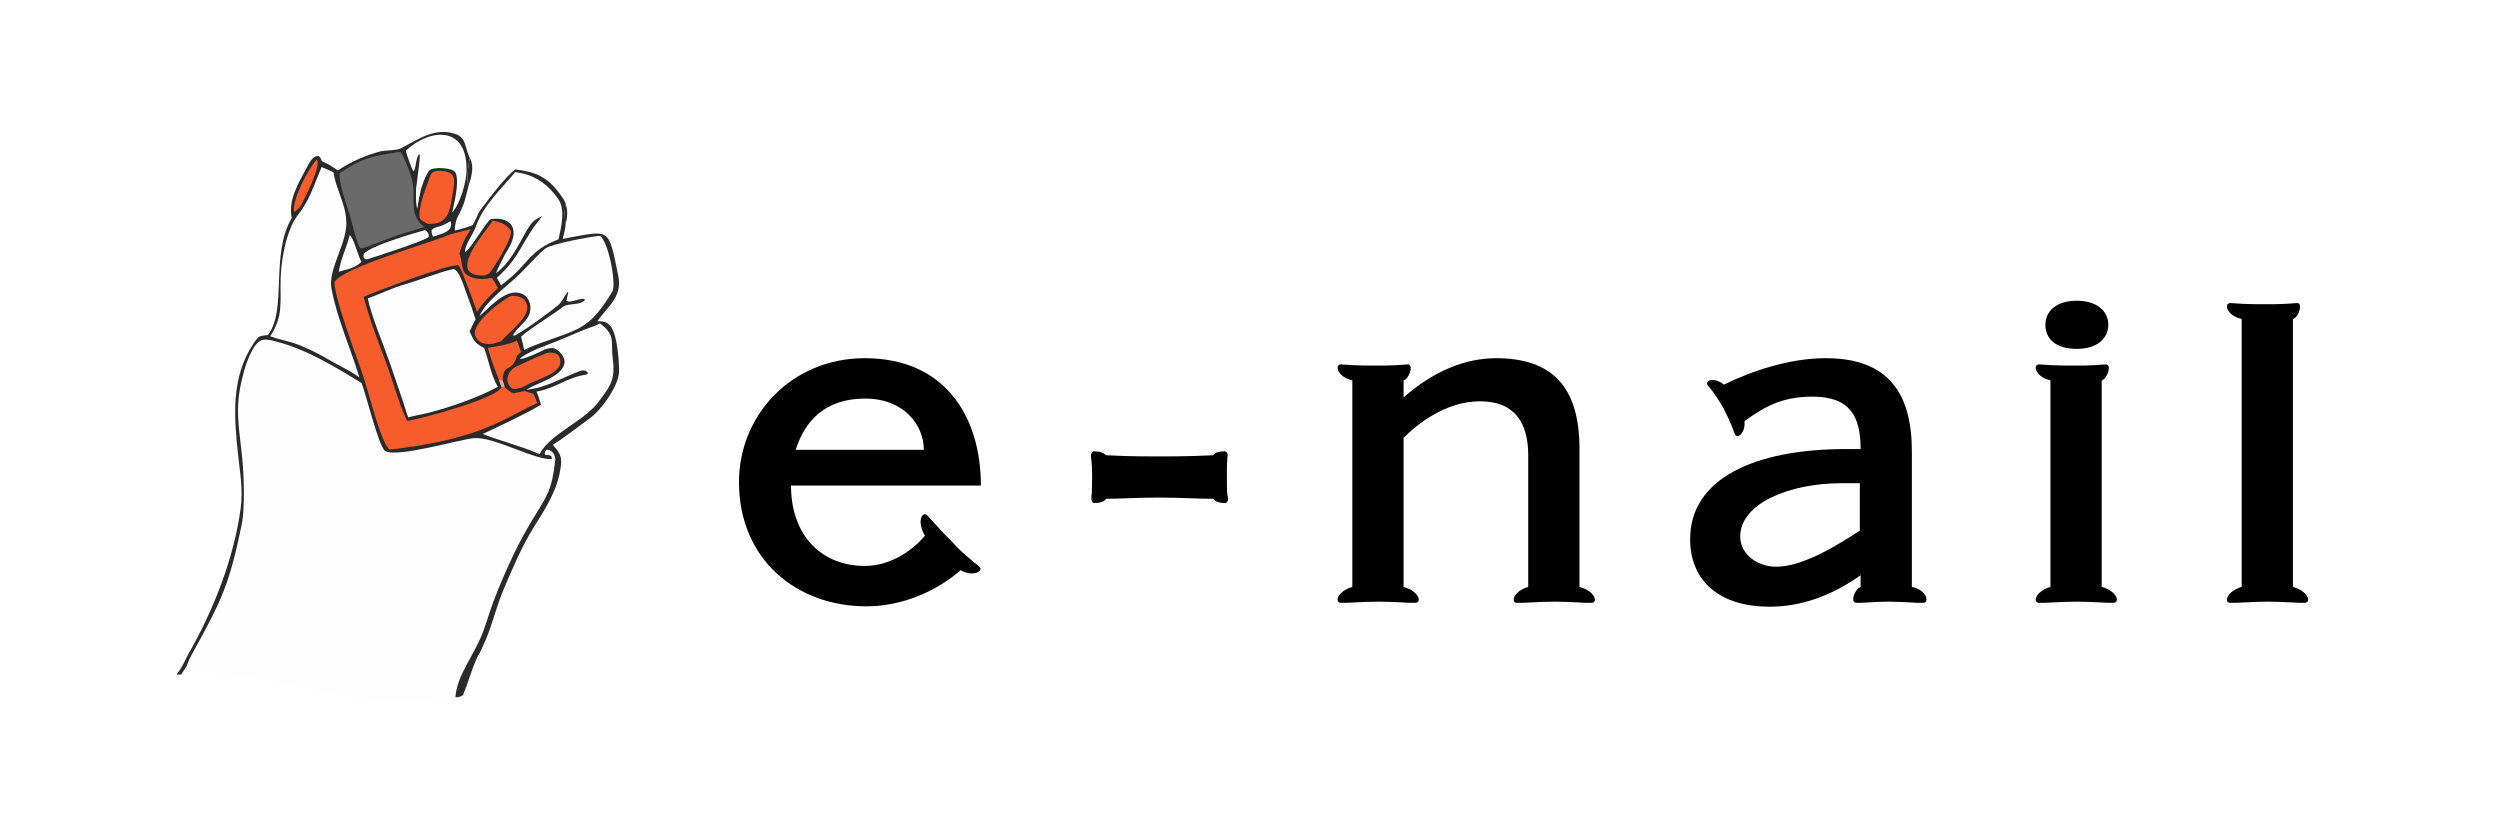
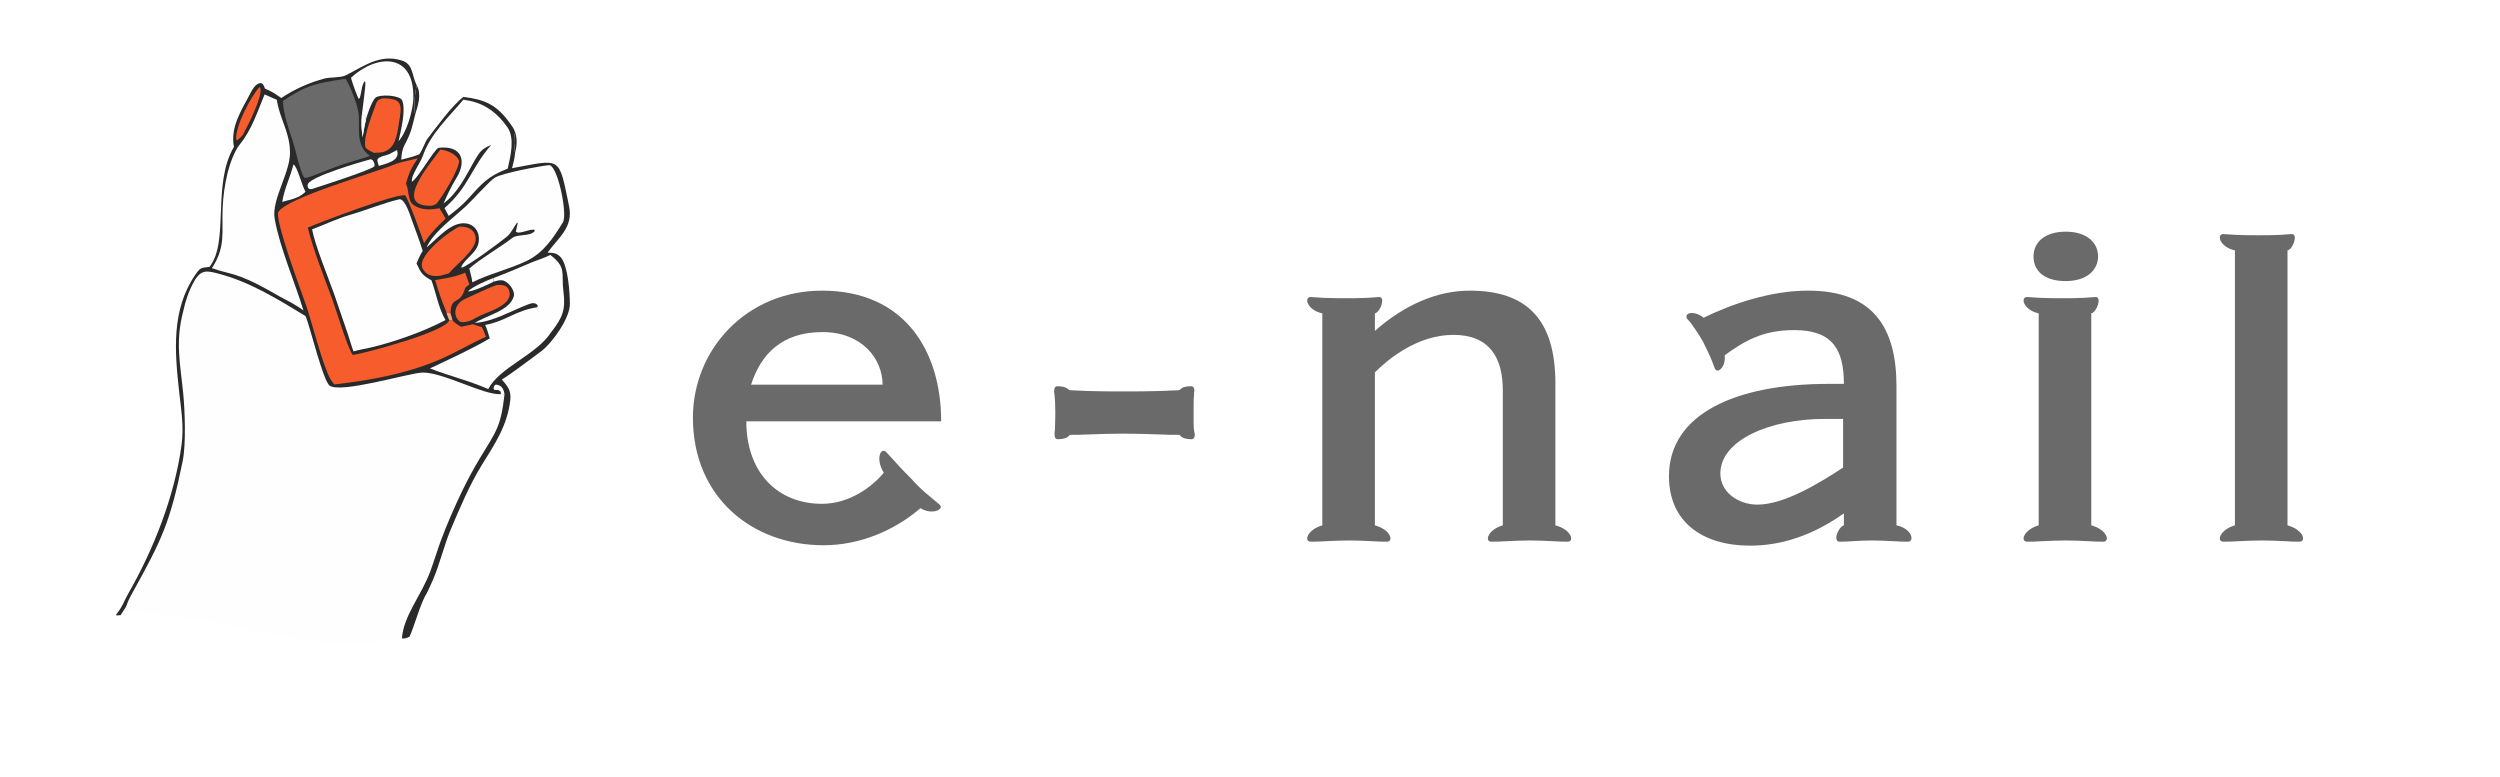
- <svg xmlns="http://www.w3.org/2000/svg" width="667" height="222" viewBox="0 0 667 222" fill="none">
-   <path d="M123 185.5C93.958 191.558 77.47 178.675 48 179.5C49.757 176.913 50.894 174.748 52.307 171.958C57.178 162.341 62.341 150.44 64.497 139.899C65.392 135.519 65.079 126.781 64.638 122.32C63.856 114.41 62.543 108.904 64.639 100.93C65.243 98.132 66.092 95.611 67.501 93.112C69.331 89.865 70.999 90.406 74.18 91.255C82.097 93.369 89.497 97.951 96.46 102.188C97.664 105.133 101.014 119.068 102.718 120.277C105.59 122.314 122.661 117.198 126.526 116.891C131.756 116.476 142.968 122.936 147.259 122.457C147.547 122.369 147.841 122.471 148.171 122.528C147.23 131 146.005 132.146 141.707 139.241C140.102 141.928 138.613 144.682 137.243 147.496C135.312 151.509 133.211 156.271 131.66 160.462C130.796 162.796 129.8 166.052 128.917 168.453C126.57 174.842 123.404 179.535 123 185.5Z" fill="#FEFEFE" />
-   <path d="M90.144 45.485C93.507 43.188 97.513 41.433 101.506 40.383C102.821 40.066 105.663 40.201 106.826 39.621C111.593 37.244 115.775 33.926 121.47 35.73C124.474 36.681 124.03 39.529 125.3 42.072L125.376 42.221C124.913 43.311 124.473 48.702 124.967 49.721C124.642 51.043 124.141 53.157 123.706 54.383C122.56 57.617 121.455 57.918 121.328 61.523C122.936 61.105 124.494 60.739 126.034 60.107C126.886 58.873 127.634 56.755 127.979 56.3C130.188 53.388 134.704 47.216 137.5 45.195C143.124 45.895 146.086 47.223 149.524 51.95C150.182 52.855 150.513 53.245 150.922 54.347C150.52 56.437 150.634 57.797 150.91 59.903C150.82 61.157 150.433 62.503 150.129 63.733C163.063 61.361 162.219 60.415 164.953 73.563C166.122 79.182 162.181 81.72 159.371 85.683C160.907 85.758 161.761 85.716 162.891 86.998C164.762 89.497 165.139 96.11 165.172 99.006C165.215 102.75 160.467 109.326 157.599 111.412C154.853 113.409 150.399 116.881 147.482 118.681C148.927 120.338 149.96 121.54 149.682 123.979C148.927 130.618 145.699 135.379 142.303 140.848C139.152 145.921 136.445 152.299 134.13 157.822C132.429 161.883 131.368 166.565 129.618 170.647C127.13 176.336 128.131 173.5 126.985 176.136C125.626 179.26 124.745 182.65 123.5 185.5C123.053 185.798 122.153 186.116 121.5 186C121.904 180.035 126.57 174.842 128.917 168.453C129.8 166.052 130.796 162.796 131.66 160.462C133.211 156.271 135.312 151.509 137.243 147.496C138.613 144.682 140.102 141.928 141.707 139.241C146.005 132.146 147.23 131 148.171 122.528C147.841 122.471 147.547 122.369 147.259 122.457C142.968 122.936 131.756 116.476 126.526 116.891C122.661 117.198 105.59 122.314 102.718 120.277C101.014 119.068 97.663 105.133 96.46 102.188C89.497 97.951 82.097 93.369 74.18 91.255C70.999 90.406 69.331 89.865 67.501 93.112C66.092 95.611 65.243 98.132 64.639 100.93C62.543 108.904 63.855 114.41 64.638 122.32C65.079 126.781 65.392 135.519 64.497 139.899C61.245 155.796 59.163 160.176 51.456 174.094C49.102 178.344 50.968 176.093 48.354 179.942C47.811 179.955 46.907 180.166 47.242 179.74C49 177.5 49.252 176.247 50.255 174.5C56.954 162.835 62.444 148.897 64.212 135.596C64.84 130.843 64.108 126.639 63.581 121.863C62.427 111.41 61.497 100.625 67.766 91.456C69.18 89.387 69.344 89.688 71.48 89.383C76.684 82.719 72.061 67.954 77.825 58.189C76.853 53.285 79.616 48.884 81.834 44.748C82.498 43.508 83.306 41.658 84.882 41.589C85.588 41.961 85.488 42.153 85.918 43.041L86.071 43.108C87.989 43.968 88.333 44.258 90.144 45.485ZM90.382 72.495C91.074 72.303 91.942 72.037 92.629 71.898C94.32 71.355 95.063 71.102 96.433 69.876C95.327 67.842 94.371 63.389 93.293 62.745C92.437 66.241 90.969 68.85 90.382 72.495ZM112.094 51.43C111.98 50.382 112.062 50.12 111.111 49.664C110.899 51.997 110.946 53.345 111.289 55.658C111.462 54.67 111.826 52.277 112.094 51.43ZM133.827 103.229L134.595 103.174L134.133 101.536L133.098 101.237C133.329 101.92 133.538 102.567 133.827 103.229Z" fill="#2A2A2A" />
-   <path d="M147.259 122.457L147.126 121.752C146.433 121.29 146.491 121.432 145.546 121.365L145.32 121.102C145.489 120.191 145.309 120.457 145.912 119.986C147.438 120.125 147.987 121.155 148.171 122.528C147.841 122.471 147.547 122.369 147.259 122.457Z" fill="#FEFEFE" />
-   <path d="M103.908 119.952C103.55 119.531 103.228 119.081 102.946 118.607C100.946 115.239 98.035 103.511 96.568 99.331C95.173 95.356 88.627 77.792 89.317 75.143C91.936 71.2 114.649 64.891 120.004 62.584C120.79 62.245 124.411 61.476 125.616 61.151C124.04 63.506 123.296 64.986 122.553 67.687C123.494 69.804 122.875 72.216 124.646 73.387C126.617 74.69 129.009 74.577 131.239 74.142C131.874 75.087 132.31 75.867 132.856 76.854C130.799 78.774 128.757 80.814 127.266 83.21C126.567 81.232 123.282 71.999 122.361 70.797C120.314 70.151 100.036 77.836 97.016 79.193C98.592 85.393 101.23 91.92 103.452 97.968C104.389 100.518 107.345 110.454 108.712 112.296C111.997 111.832 133.04 106.216 133.826 103.229L134.595 103.174C135.125 103.978 136.073 104.449 136.908 104.959L139.972 104.306C140.682 104.588 141.54 104.82 142.282 105.041C142.782 106.009 142.978 106.528 143.337 107.562C139.38 109.326 135.265 111.821 130.897 113.658C122.345 117.254 113.077 118.915 103.908 119.952Z" fill="#F75D2C" />
-   <path d="M120.872 71.8C122.419 71.728 123.762 76.385 124.269 77.738C125.188 80.191 126.119 82.742 126.9 85.238C126.275 86.136 125.747 87.457 125.292 88.48C126.491 91.042 126.742 91.511 129.182 92.89C130.423 96.291 131.03 100.196 132.83 103.206C127.15 106.289 117.421 109.693 111.019 110.85C110.444 110.95 109.504 111.217 108.908 111.366C108.453 110.217 107.92 108.284 107.503 107.043L103.883 96.474C102.355 92.123 98.921 83.87 98.141 79.618C101.14 78.516 104.936 76.732 107.875 75.897C111.985 74.728 116.868 72.722 120.872 71.8Z" fill="#FEFEFE" />
-   <path d="M85.801 44.551C86.873 45.008 87.938 45.479 88.996 45.965C89.471 50.06 92.196 54.288 92.358 58.759C92.987 64.261 87.479 71.675 88.415 76.9C89.778 84.515 93.677 93.366 95.892 100.721C94.219 99.424 91.782 98.18 89.881 97.188C85.447 94.661 81.082 92.078 76.078 90.895C74.729 90.576 73.403 90.167 72.09 89.724C75.706 84.166 74.659 80.594 74.879 74.254C75.002 71.081 75.445 67.929 76.2 64.844C76.744 62.692 77.917 59.33 79.314 57.596C82.558 53.566 83.822 49.265 85.801 44.551Z" fill="#FEFEFE" />
-   <path d="M159.572 62.963C161.886 62.224 164.634 75.703 163.369 77.781C160.836 81.903 158.348 85.699 153.924 87.842C149.601 89.936 143.728 91.362 139.8 93.401C139.721 92.408 139.274 90.829 139.021 89.816C142.016 87.172 146.969 84.355 150.273 81.819C151.554 80.837 154.924 81.526 156.036 80.056L155.949 79.746C154.554 79.453 151.969 81.078 151.124 80.209L151.616 77.992L151.458 77.873C150.519 79.074 149.933 80.6 148.8 81.516C147.147 82.921 138.832 89.05 137.094 89.594L136.91 89.429C137.867 87.16 141.248 85.661 141.486 82.701C141.774 80.38 140.394 78.274 137.959 78.062C134.174 77.733 130.734 82.024 127.91 84.339C128.373 83.328 128.969 82.382 129.682 81.527C131.947 78.757 135.466 76.073 138.154 73.594C139.893 71.992 144.142 67.173 145.629 66.215C147.505 65.005 157.281 63.188 159.572 62.963Z" fill="#FEFEFE" />
-   <path d="M145.326 92.279C148.574 91.061 151.754 89.718 154.94 88.348C156.352 87.741 158.817 86.965 160.072 86.281C164.428 89.588 162.873 91.072 163.479 95.663C164.124 100.551 163.259 102.593 160.272 106.406C156.468 112.299 146.91 115.457 143.935 121.16C138.786 118.893 133.781 117.758 128.788 115.784C133.371 113.616 140.027 110.567 144.331 107.98C144.025 106.979 143.594 105.382 143.14 104.494C148.899 103.361 150.797 100.807 156.645 99.893L156.845 99.541C156.4 98.6 155.364 98.747 154.484 99.078C150.007 100.76 145.319 103.631 140.462 103.961C143.685 101.909 149.359 100.858 150.559 97.139C151.057 95.594 149.141 93.126 147.634 92.894C146.888 92.774 146.114 93.017 145.368 93.212L145.326 92.279Z" fill="#FEFEFE" />
-   <path d="M105.917 40.623C106.081 40.577 106.855 40.508 106.932 40.617C108.123 42.509 109.886 47.062 110.19 49.29C110.711 53.101 109.223 57.736 113.176 60.549C110.875 61.368 108.419 61.952 106.148 62.74C103.538 63.645 100.747 64.767 98.155 65.764C97.468 66.012 96.856 66.305 96.135 66.234C95.508 65.555 94.353 61.464 94.123 60.368C93.225 56.102 90.567 50.495 90.589 46.22C96.721 42.175 98.623 41.771 105.917 40.623Z" fill="#6B6A6B" />
-   <path d="M137.477 45.912C138.046 45.998 138.613 46.101 139.176 46.218C143.346 47.104 146.509 49.589 148.931 53.086C150.917 55.953 149.737 60.579 149.005 63.842C143.65 65.931 142.317 67.722 138.463 71.947C137.151 73.386 135.227 74.947 133.66 76.125L132.57 74.118C139.038 68.383 139.167 64.173 144.7 57.671C142.183 58.757 141.799 59.421 140.419 61.682C138.05 65.844 136.143 70.019 132.325 72.902C132.953 71.41 134.301 68.478 135.584 66.43C138.452 61.854 137.133 57.757 131.071 58.423C130.021 58.538 125.484 66.786 123.956 67.305L123.994 66.642L123.963 67.293L124.103 67.234C123.779 65.715 126.338 62.303 126.931 60.55C128.86 54.841 133.685 50.441 137.477 45.912Z" fill="#FEFEFE" />
-   <path d="M108.257 40.204C114.8 34.141 124.719 33.467 124.469 45.506C124.404 48.658 122.787 54.337 120.629 56.705C121.196 54.056 122.601 48.676 121.572 46.118C121.01 44.72 115.562 44.406 114.539 45.485C113.655 46.418 112.294 50.111 112.093 51.43C111.979 50.382 112.062 50.12 111.11 49.664C111.291 47.89 112.058 42.717 112.001 41.352L111.803 41.148C110.998 42.082 111.039 44.036 110.515 45.519L110.087 45.55L110.709 44.97L110.099 45.575L110.14 45.648L110.464 45.593L110.321 45.739C109.94 45.372 108.418 41.031 108.257 40.204Z" fill="#FEFEFE" />
-   <path d="M136.439 78.918C138.609 78.876 140.448 79.583 140.679 81.907C140.974 84.876 135.478 88.849 133.705 91.075C132.985 91.298 132.162 91.506 131.428 91.709C129.537 91.891 127.822 91.732 126.857 89.764C125.26 86.512 134.019 79.96 136.439 78.918Z" fill="#F75D2C" />
-   <path d="M131.479 58.9C133.192 59.039 135.765 60.064 136.354 61.841C136.366 63.999 132.132 71.018 130.557 72.891C130.346 73.142 129.589 73.39 129.248 73.494C118.802 73.844 129.068 62.41 131.479 58.9Z" fill="#F75D2C" />
-   <path d="M116.446 45.566C122.023 45.513 121.446 47.539 120.689 52.215C120.187 55.316 119.782 58.803 116.338 59.605C115.684 59.687 114.877 59.71 114.207 59.746C113.647 59.461 112.056 58.729 111.962 58.109C111.517 55.169 113.817 49.688 114.833 46.819C115.153 45.915 115.857 45.766 116.446 45.566Z" fill="#F75D2C" />
-   <path d="M146.054 94.12C147.356 94.011 148.846 94.022 149.344 95.47C150.682 99.36 143.819 101.006 141.337 102.311C140.509 102.745 139.91 103.14 139.099 103.442C138.209 103.659 137.4 103.957 136.563 103.625C134.401 101.788 135.451 98.867 137.77 97.794C140.518 96.524 143.231 95.209 146.054 94.12Z" fill="#F75D2C" />
-   <path d="M130.127 92.816C132.741 92.357 135.564 92.019 137.937 90.869C138.311 91.89 138.677 92.915 139.033 93.943C137.869 94.918 138.125 94.387 137.66 95.713C136.411 99.27 134.19 96.959 134.133 101.536L133.098 101.237C131.838 98.226 131.083 95.988 130.127 92.816Z" fill="#F75D2C" />
-   <path d="M113.405 61.398L113.885 61.639C114.246 62.253 114.43 62.464 114.384 63.193C113.664 64.159 100.136 68.501 98.03 69.158C97.792 69.195 97.611 69.16 97.369 69.14L97.038 68.702C96.995 68.335 96.906 68.109 97.091 67.775C98.188 65.79 110.825 62.06 113.405 61.398Z" fill="#FEFEFE" />
-   <path d="M84.46 42.632L84.685 42.843C85.373 45.028 81.384 52.765 80.178 55.018C79.986 55.377 78.982 56.229 78.618 56.524L78.39 56.201C78.259 52.674 82.117 45.255 84.46 42.632Z" fill="#F75D2C" />
-   <path d="M120.133 59.027L120.28 59.167C120.996 61.885 117.537 62.454 115.499 63.15C115.371 62.766 115.033 61.889 115.129 61.543C115.378 60.651 117.444 60.442 118.15 60.103C118.839 59.771 119.486 59.4 120.133 59.027Z" fill="#FEFEFE" />
-   <path d="M145.368 93.212C144.392 93.785 139.595 95.987 138.694 95.745C139.64 94.622 143.875 92.769 145.326 92.279L145.368 93.212Z" fill="#FEFEFE" />
-   <path d="M111.289 55.658C110.946 53.345 110.899 51.997 111.11 49.664C112.062 50.12 111.98 50.382 112.093 51.43C111.826 52.277 111.462 54.67 111.289 55.658Z" fill="#FEFEFE" fill-opacity="0.812" />
-   <path d="M133.098 101.237L134.133 101.536L134.595 103.174L133.826 103.229C133.538 102.567 133.329 101.92 133.098 101.237Z" fill="#F3834B" fill-opacity="0.706" />
-   <path d="M125.376 42.221C126.644 44.624 125.709 47.268 124.967 49.721C124.473 48.702 124.913 43.312 125.376 42.221Z" fill="#2A2A2A" />
-   <path d="M150.922 54.347C151.566 56.279 151.36 57.941 150.91 59.903C150.634 57.797 150.52 56.437 150.922 54.347Z" fill="#2A2A2A" />
-   <path d="M611.753 85.102C613.204 84.791 614.55 80.854 612.893 80.854L609.888 81.061C608.127 81.165 606.055 81.165 604.398 81.165C602.429 81.165 600.254 81.165 598.285 81.061L595.074 80.854C593.209 80.854 594.141 84.273 598.078 85.102V156.586C594.141 157.725 593.209 160.833 595.074 160.833C596.213 160.833 597.353 160.833 598.596 160.73C600.564 160.626 603.154 160.523 605.123 160.523C607.091 160.523 609.474 160.626 611.442 160.73C612.582 160.833 613.722 160.833 614.861 160.833C616.726 160.833 615.897 157.725 611.753 156.586V85.102Z" fill="black" />
-   <path d="M560.734 101.471C562.185 101.16 563.532 97.223 561.874 97.223L558.87 97.43C557.108 97.534 555.036 97.534 553.379 97.534C551.41 97.534 549.235 97.534 547.266 97.43L544.055 97.223C542.19 97.223 543.122 100.642 547.059 101.471V156.586C543.122 157.725 542.19 160.833 544.055 160.833C545.194 160.833 546.334 160.833 547.577 160.73C549.546 160.626 552.136 160.523 554.104 160.523C556.072 160.523 558.455 160.626 560.424 160.73C561.563 160.833 562.703 160.833 563.842 160.833C565.707 160.833 564.878 157.725 560.734 156.586V101.471ZM554.104 80.233C548.613 80.233 545.712 83.03 545.712 86.656C545.712 90.282 548.302 93.079 554.104 93.079C559.491 93.079 562.496 90.282 562.496 86.656C562.496 83.03 559.491 80.233 554.104 80.233Z" fill="black" />
-   <path d="M465.433 112.349C470.509 108.723 475.171 105.822 483.563 105.822C493.612 105.822 496.409 111.105 496.409 119.808H492.472C468.126 119.808 450.929 127.681 450.929 143.843C450.929 155.446 459.32 161.869 472.063 161.869C480.04 161.869 488.225 159.279 496.409 153.478V156.586C494.855 157.104 493.508 160.833 495.27 160.833C496.305 160.833 497.342 160.833 498.274 160.73C499.932 160.626 502.004 160.523 503.765 160.523C505.526 160.523 507.805 160.626 509.773 160.73C510.913 160.833 511.949 160.833 513.089 160.833C514.85 160.833 514.125 157.415 510.084 156.586V120.429C510.084 104.993 503.868 95.565 487.085 95.565C477.45 95.565 467.298 98.984 459.942 102.61C457.456 100.642 454.865 101.263 455.591 102.817C456.109 103.335 456.523 103.853 457.041 104.579C457.87 105.718 458.906 107.272 459.838 108.93C460.667 110.587 461.496 112.349 462.014 113.592L462.843 115.767C463.464 117.321 465.744 115.56 465.433 112.349ZM496.202 128.925V141.564C489.882 145.708 480.869 151.199 473.928 151.199C468.955 151.199 464.293 147.987 464.293 143.118C464.293 134.312 477.45 128.925 491.229 128.925H496.202Z" fill="black" />
-   <path d="M421.405 119.704C421.405 102.817 413.739 95.565 399.131 95.565C390.843 95.565 382.348 99.088 374.475 106.029V101.471C375.925 101.16 377.272 97.223 375.614 97.223L372.61 97.43C370.849 97.534 368.777 97.534 367.119 97.534C365.151 97.534 362.975 97.534 361.007 97.43L357.795 97.223C355.93 97.223 356.863 100.642 360.799 101.471V156.586C356.863 157.725 355.93 160.833 357.795 160.833C358.935 160.833 360.074 160.833 361.317 160.73C363.286 160.626 365.876 160.523 367.844 160.523C369.813 160.523 372.195 160.626 374.164 160.73C375.303 160.833 376.443 160.833 377.583 160.833C379.447 160.833 378.619 157.725 374.475 156.586V116.803C377.79 113.488 385.456 107.065 394.884 107.065C404.415 107.065 407.73 113.177 407.73 121.465V156.586C403.793 157.725 402.965 160.833 404.726 160.833C405.865 160.833 407.109 160.833 408.352 160.73C410.424 160.626 412.807 160.523 414.775 160.523C416.743 160.523 419.126 160.626 421.095 160.73C422.234 160.833 423.477 160.833 424.617 160.833C426.378 160.833 425.653 157.725 421.405 156.586V119.704Z" fill="black" />
-   <path d="M294.39 120.939C293.872 120.628 293.147 120.421 291.904 120.421C291.386 120.421 291.075 120.835 291.075 121.56C291.075 121.871 291.075 122.182 291.179 122.7C291.282 123.529 291.386 125.083 291.386 127.258C291.386 129.434 291.282 130.884 291.282 131.713C291.179 132.231 291.179 132.645 291.179 132.956C291.179 133.785 291.489 134.199 292.007 134.199C293.147 134.199 293.976 133.992 294.494 133.681C294.805 133.474 295.012 133.267 295.115 133.06C296.669 133.06 298.327 133.06 299.985 132.956C302.782 132.853 306.201 132.749 308.998 132.749C311.899 132.749 315.525 132.853 318.529 132.956C320.29 133.06 321.948 133.06 323.709 133.06C323.813 133.267 324.02 133.474 324.331 133.681C324.849 133.992 325.677 134.199 326.817 134.199C327.335 134.199 327.646 133.785 327.646 132.956L327.439 131.817C327.335 130.988 327.335 129.537 327.335 127.362C327.335 125.186 327.335 123.736 327.439 122.803C327.439 122.285 327.439 121.871 327.542 121.56C327.542 120.835 327.231 120.421 326.713 120.421C325.47 120.421 324.641 120.628 324.227 120.939L323.605 121.457L318.425 121.664C315.525 121.767 311.795 121.767 308.998 121.767C306.201 121.767 302.782 121.767 299.985 121.664L295.115 121.457L294.39 120.939Z" fill="black" />
-   <path d="M246.783 142.911C243.883 146.433 237.977 150.991 230.725 150.991C219.122 150.991 211.041 142.807 211.041 129.546H261.702C261.702 111.313 252.274 95.565 230.725 95.565C211.145 95.565 197.159 110.795 197.159 128.614C197.159 149.23 212.492 161.766 231.14 161.766C240.671 161.766 249.684 157.829 256.315 152.131C259.63 154.099 262.634 152.235 261.287 151.199L258.697 149.023C257.143 147.78 255.382 146.122 254.035 144.568C252.792 143.325 251.135 141.667 249.788 140.113L247.405 137.523C246.058 136.177 244.504 139.181 246.783 142.911ZM230.829 106.34C241.189 106.34 246.473 113.385 246.473 120.015H212.285C214.771 112.245 220.158 106.34 230.829 106.34Z" fill="black" />
+ <svg xmlns="http://www.w3.org/2000/svg" width="650" height="202" viewBox="0 0 650 202" fill="none">
+   <path d="M106 165.5C76.958 171.558 60.47 158.675 31 159.5C32.757 156.913 33.894 154.748 35.307 151.958C40.178 142.341 45.341 130.44 47.497 119.899C48.392 115.519 48.079 106.781 47.638 102.32C46.856 94.41 45.543 88.904 47.639 80.93C48.243 78.132 49.092 75.611 50.501 73.112C52.331 69.865 53.999 70.406 57.18 71.255C65.097 73.369 72.497 77.951 79.46 82.188C80.664 85.133 84.014 99.068 85.718 100.277C88.59 102.314 105.661 97.198 109.526 96.891C114.756 96.477 125.968 102.936 130.259 102.457C130.547 102.369 130.841 102.471 131.171 102.528C130.23 111 129.005 112.146 124.707 119.241C123.102 121.928 121.613 124.682 120.243 127.496C118.312 131.509 116.211 136.271 114.66 140.462C113.796 142.796 112.8 146.052 111.917 148.453C109.57 154.842 106.404 159.535 106 165.5Z" fill="#FEFEFE" />
+   <path d="M73.144 25.485C76.507 23.188 80.513 21.433 84.506 20.383C85.821 20.066 88.663 20.201 89.826 19.621C94.593 17.244 98.775 13.927 104.47 15.73C107.474 16.681 107.03 19.529 108.3 22.072L108.376 22.221C107.913 23.311 107.473 28.702 107.967 29.721C107.642 31.043 107.141 33.157 106.706 34.383C105.56 37.617 104.455 37.918 104.328 41.523C105.936 41.105 107.494 40.739 109.034 40.107C109.886 38.873 110.634 36.755 110.979 36.3C113.188 33.388 117.704 27.216 120.5 25.195C126.124 25.895 129.086 27.223 132.524 31.95C133.182 32.855 133.513 33.245 133.922 34.347C133.52 36.437 133.634 37.797 133.91 39.903C133.82 41.157 133.433 42.503 133.129 43.733C146.063 41.361 145.219 40.415 147.953 53.563C149.122 59.182 145.181 61.72 142.371 65.683C143.907 65.758 144.761 65.716 145.891 66.998C147.762 69.497 148.139 76.11 148.172 79.006C148.215 82.75 143.467 89.326 140.599 91.412C137.853 93.409 133.399 96.881 130.482 98.681C131.927 100.338 132.96 101.54 132.682 103.979C131.927 110.618 128.699 115.379 125.303 120.848C122.152 125.921 119.445 132.299 117.13 137.822C115.429 141.883 114.368 146.565 112.618 150.647C110.13 156.336 111.131 153.5 109.985 156.136C108.626 159.26 107.745 162.65 106.5 165.5C106.053 165.798 105.153 166.116 104.5 166C104.904 160.035 109.57 154.842 111.917 148.453C112.8 146.052 113.796 142.796 114.66 140.462C116.211 136.271 118.312 131.509 120.243 127.496C121.613 124.682 123.102 121.928 124.707 119.241C129.005 112.146 130.23 111 131.171 102.528C130.841 102.471 130.547 102.369 130.259 102.457C125.968 102.936 114.756 96.477 109.526 96.891C105.661 97.198 88.59 102.314 85.718 100.277C84.014 99.068 80.663 85.133 79.46 82.188C72.497 77.951 65.097 73.369 57.18 71.255C53.999 70.406 52.331 69.865 50.501 73.112C49.092 75.611 48.243 78.132 47.639 80.93C45.543 88.904 46.855 94.41 47.638 102.32C48.079 106.781 48.392 115.519 47.497 119.899C44.245 135.796 42.163 140.176 34.456 154.094C32.102 158.344 33.968 156.093 31.354 159.942C30.811 159.955 29.907 160.166 30.242 159.74C32 157.5 32.252 156.247 33.255 154.5C39.954 142.835 45.444 128.897 47.212 115.596C47.84 110.843 47.108 106.639 46.581 101.863C45.427 91.41 44.497 80.625 50.766 71.456C52.18 69.387 52.344 69.688 54.48 69.383C59.684 62.719 55.061 47.954 60.825 38.189C59.853 33.285 62.616 28.884 64.834 24.747C65.498 23.509 66.306 21.658 67.882 21.589C68.588 21.961 68.488 22.153 68.918 23.041L69.071 23.108C70.989 23.968 71.333 24.258 73.144 25.485ZM73.382 52.495C74.074 52.303 74.942 52.037 75.629 51.898C77.32 51.355 78.063 51.102 79.433 49.876C78.327 47.842 77.371 43.389 76.293 42.745C75.437 46.241 73.969 48.85 73.382 52.495ZM95.094 31.43C94.98 30.382 95.062 30.12 94.111 29.664C93.899 31.997 93.946 33.345 94.29 35.658C94.463 34.67 94.826 32.277 95.094 31.43ZM116.827 83.229L117.595 83.174L117.133 81.536L116.098 81.237C116.329 81.92 116.538 82.567 116.827 83.229Z" fill="#2A2A2A" />
+   <path d="M130.259 102.457L130.126 101.752C129.433 101.29 129.491 101.432 128.546 101.365L128.32 101.102C128.489 100.191 128.309 100.457 128.912 99.986C130.438 100.125 130.987 101.155 131.171 102.528C130.841 102.471 130.547 102.369 130.259 102.457Z" fill="#FEFEFE" />
+   <path d="M86.908 99.952C86.55 99.531 86.228 99.081 85.946 98.607C83.946 95.239 81.035 83.511 79.568 79.331C78.173 75.356 71.627 57.792 72.317 55.143C74.936 51.2 97.648 44.891 103.004 42.584C103.79 42.245 107.411 41.476 108.616 41.151C107.04 43.506 106.296 44.986 105.553 47.687C106.494 49.804 105.875 52.216 107.646 53.387C109.617 54.69 112.009 54.577 114.239 54.142C114.874 55.087 115.31 55.867 115.856 56.854C113.799 58.774 111.757 60.814 110.266 63.21C109.567 61.232 106.282 51.999 105.361 50.797C103.314 50.151 83.036 57.836 80.016 59.193C81.592 65.393 84.23 71.92 86.452 77.968C87.389 80.518 90.345 90.454 91.712 92.296C94.997 91.832 116.04 86.216 116.826 83.229L117.595 83.174C118.125 83.978 119.073 84.449 119.908 84.959L122.972 84.306C123.682 84.588 124.54 84.82 125.282 85.041C125.782 86.009 125.978 86.528 126.337 87.562C122.38 89.326 118.265 91.821 113.897 93.658C105.345 97.254 96.077 98.915 86.908 99.952Z" fill="#F75D2C" />
+   <path d="M103.872 51.8C105.419 51.728 106.762 56.385 107.269 57.738C108.188 60.191 109.119 62.742 109.9 65.238C109.275 66.136 108.747 67.457 108.292 68.48C109.491 71.042 109.742 71.511 112.182 72.89C113.423 76.291 114.03 80.196 115.83 83.206C110.15 86.289 100.421 89.693 94.019 90.85C93.444 90.95 92.504 91.217 91.908 91.365C91.453 90.217 90.92 88.284 90.503 87.043L86.883 76.474C85.355 72.123 81.921 63.87 81.141 59.618C84.14 58.516 87.936 56.732 90.875 55.897C94.985 54.728 99.868 52.722 103.872 51.8Z" fill="#FEFEFE" />
+   <path d="M68.801 24.551C69.873 25.008 70.938 25.479 71.996 25.965C72.471 30.06 75.196 34.288 75.358 38.759C75.987 44.261 70.479 51.675 71.415 56.9C72.778 64.515 76.677 73.366 78.892 80.722C77.219 79.424 74.782 78.18 72.881 77.188C68.447 74.661 64.082 72.078 59.078 70.895C57.729 70.576 56.403 70.167 55.09 69.724C58.706 64.166 57.659 60.594 57.879 54.254C58.002 51.081 58.445 47.929 59.2 44.844C59.744 42.692 60.917 39.33 62.313 37.596C65.558 33.566 66.822 29.265 68.801 24.551Z" fill="#FEFEFE" />
+   <path d="M142.572 42.963C144.886 42.224 147.634 55.703 146.369 57.782C143.836 61.903 141.348 65.699 136.924 67.842C132.601 69.936 126.728 71.362 122.8 73.401C122.721 72.408 122.274 70.829 122.021 69.816C125.016 67.172 129.969 64.355 133.273 61.819C134.554 60.837 137.924 61.526 139.036 60.056L138.949 59.746C137.554 59.453 134.969 61.078 134.124 60.209L134.616 57.992L134.458 57.873C133.519 59.074 132.933 60.6 131.8 61.516C130.147 62.921 121.832 69.05 120.094 69.594L119.91 69.429C120.867 67.16 124.248 65.661 124.486 62.701C124.774 60.38 123.394 58.274 120.959 58.062C117.174 57.733 113.734 62.024 110.91 64.339C111.373 63.328 111.969 62.382 112.682 61.527C114.947 58.757 118.466 56.073 121.154 53.594C122.893 51.992 127.142 47.173 128.629 46.215C130.505 45.005 140.281 43.188 142.572 42.963Z" fill="#FEFEFE" />
+   <path d="M128.326 72.279C131.574 71.061 134.754 69.718 137.94 68.348C139.352 67.741 141.817 66.965 143.072 66.281C147.428 69.588 145.873 71.072 146.479 75.663C147.124 80.551 146.259 82.593 143.272 86.406C139.468 92.299 129.91 95.457 126.935 101.16C121.786 98.893 116.781 97.758 111.788 95.784C116.371 93.617 123.027 90.567 127.331 87.98C127.025 86.979 126.594 85.382 126.14 84.494C131.899 83.361 133.797 80.807 139.645 79.893L139.845 79.541C139.4 78.6 138.364 78.747 137.484 79.078C133.007 80.76 128.319 83.631 123.462 83.961C126.685 81.909 132.359 80.858 133.559 77.139C134.057 75.594 132.141 73.126 130.634 72.894C129.888 72.774 129.114 73.017 128.368 73.212L128.326 72.279Z" fill="#FEFEFE" />
+   <path d="M88.917 20.622C89.081 20.577 89.855 20.508 89.932 20.617C91.123 22.509 92.886 27.062 93.191 29.29C93.711 33.101 92.223 37.736 96.176 40.549C93.875 41.368 91.419 41.952 89.148 42.74C86.538 43.645 83.747 44.767 81.155 45.764C80.468 46.012 79.856 46.305 79.135 46.234C78.508 45.555 77.353 41.464 77.123 40.368C76.225 36.102 73.567 30.495 73.589 26.22C79.721 22.175 81.623 21.771 88.917 20.622Z" fill="#6B6A6B" />
+   <path d="M120.477 25.912C121.046 25.998 121.613 26.101 122.176 26.218C126.346 27.104 129.509 29.589 131.931 33.086C133.917 35.953 132.737 40.579 132.005 43.842C126.65 45.931 125.317 47.722 121.463 51.947C120.151 53.386 118.227 54.947 116.66 56.125L115.57 54.117C122.038 48.383 122.167 44.173 127.7 37.671C125.183 38.757 124.799 39.421 123.419 41.682C121.05 45.844 119.143 50.019 115.325 52.902C115.953 51.41 117.301 48.478 118.584 46.43C121.452 41.854 120.133 37.757 114.071 38.423C113.021 38.538 108.484 46.786 106.956 47.305L106.994 46.642L106.963 47.292L107.103 47.234C106.779 45.715 109.338 42.303 109.931 40.55C111.86 34.841 116.685 30.441 120.477 25.912Z" fill="#FEFEFE" />
+   <path d="M91.257 20.204C97.8 14.141 107.719 13.467 107.469 25.506C107.404 28.658 105.787 34.337 103.629 36.705C104.196 34.056 105.601 28.676 104.572 26.118C104.01 24.72 98.562 24.406 97.539 25.485C96.655 26.418 95.294 30.111 95.093 31.43C94.98 30.382 95.062 30.12 94.11 29.664C94.291 27.89 95.058 22.717 95.001 21.352L94.803 21.148C93.999 22.082 94.039 24.036 93.515 25.519L93.087 25.55L93.709 24.97L93.099 25.575L93.139 25.648L93.464 25.593L93.321 25.739C92.94 25.372 91.418 21.031 91.257 20.204Z" fill="#FEFEFE" />
+   <path d="M119.439 58.918C121.609 58.876 123.448 59.583 123.679 61.907C123.974 64.876 118.478 68.849 116.705 71.075C115.985 71.298 115.162 71.506 114.428 71.709C112.537 71.891 110.822 71.732 109.857 69.764C108.26 66.512 117.019 59.96 119.439 58.918Z" fill="#F75D2C" />
+   <path d="M114.479 38.9C116.192 39.039 118.765 40.064 119.354 41.841C119.366 43.999 115.132 51.018 113.557 52.891C113.346 53.142 112.589 53.39 112.248 53.494C101.802 53.844 112.068 42.41 114.479 38.9Z" fill="#F75D2C" />
+   <path d="M99.446 25.566C105.023 25.513 104.446 27.539 103.689 32.215C103.187 35.316 102.782 38.803 99.338 39.605C98.684 39.687 97.877 39.71 97.207 39.746C96.647 39.461 95.056 38.729 94.962 38.109C94.517 35.169 96.817 29.688 97.833 26.819C98.153 25.915 98.857 25.766 99.446 25.566Z" fill="#F75D2C" />
+   <path d="M129.054 74.12C130.356 74.011 131.846 74.022 132.344 75.47C133.682 79.36 126.819 81.006 124.337 82.311C123.509 82.745 122.91 83.14 122.099 83.442C121.209 83.659 120.4 83.957 119.563 83.625C117.401 81.788 118.451 78.867 120.77 77.794C123.518 76.524 126.231 75.209 129.054 74.12Z" fill="#F75D2C" />
+   <path d="M113.127 72.816C115.741 72.357 118.564 72.019 120.937 70.869C121.311 71.89 121.677 72.915 122.033 73.943C120.869 74.918 121.125 74.387 120.66 75.713C119.411 79.27 117.19 76.959 117.133 81.536L116.098 81.237C114.838 78.226 114.083 75.988 113.127 72.816Z" fill="#F75D2C" />
+   <path d="M96.405 41.398L96.885 41.639C97.246 42.253 97.43 42.464 97.384 43.193C96.664 44.159 83.136 48.501 81.03 49.158C80.792 49.195 80.611 49.16 80.369 49.14L80.038 48.702C79.995 48.335 79.906 48.109 80.091 47.775C81.188 45.79 93.825 42.06 96.405 41.398Z" fill="#FEFEFE" />
+   <path d="M67.46 22.632L67.685 22.843C68.373 25.028 64.384 32.765 63.178 35.018C62.986 35.377 61.982 36.229 61.618 36.524L61.39 36.201C61.259 32.674 65.117 25.255 67.46 22.632Z" fill="#F75D2C" />
+   <path d="M103.133 39.027L103.28 39.167C103.996 41.885 100.537 42.454 98.499 43.15C98.371 42.766 98.033 41.889 98.129 41.543C98.379 40.651 100.444 40.442 101.15 40.103C101.839 39.771 102.486 39.4 103.133 39.027Z" fill="#FEFEFE" />
+   <path d="M128.368 73.212C127.392 73.785 122.595 75.987 121.694 75.745C122.64 74.622 126.875 72.769 128.326 72.279L128.368 73.212Z" fill="#FEFEFE" />
+   <path d="M94.289 35.658C93.946 33.345 93.899 31.997 94.11 29.664C95.062 30.12 94.98 30.382 95.093 31.43C94.826 32.277 94.462 34.67 94.289 35.658Z" fill="#FEFEFE" fill-opacity="0.812" />
+   <path d="M116.098 81.237L117.133 81.536L117.595 83.174L116.826 83.229C116.538 82.567 116.329 81.92 116.098 81.237Z" fill="#F3834B" fill-opacity="0.706" />
+   <path d="M108.376 22.221C109.644 24.624 108.709 27.268 107.967 29.721C107.473 28.702 107.913 23.311 108.376 22.221Z" fill="#2A2A2A" />
+   <path d="M133.922 34.347C134.566 36.279 134.36 37.941 133.91 39.903C133.634 37.797 133.52 36.437 133.922 34.347Z" fill="#2A2A2A" />
+   <path d="M594.753 65.102C596.204 64.791 597.55 60.854 595.893 60.854L592.888 61.061C591.127 61.165 589.055 61.165 587.398 61.165C585.429 61.165 583.254 61.165 581.285 61.061L578.074 60.854C576.209 60.854 577.141 64.273 581.078 65.102V136.586C577.141 137.725 576.209 140.833 578.074 140.833C579.213 140.833 580.353 140.833 581.596 140.73C583.564 140.626 586.154 140.523 588.123 140.523C590.091 140.523 592.474 140.626 594.442 140.73C595.582 140.833 596.722 140.833 597.861 140.833C599.726 140.833 598.897 137.725 594.753 136.586V65.102Z" fill="#6B6A6B" />
+   <path d="M543.734 81.471C545.185 81.16 546.532 77.223 544.874 77.223L541.87 77.43C540.108 77.534 538.036 77.534 536.379 77.534C534.41 77.534 532.235 77.534 530.266 77.43L527.055 77.223C525.19 77.223 526.122 80.642 530.059 81.471V136.586C526.122 137.725 525.19 140.833 527.055 140.833C528.194 140.833 529.334 140.833 530.577 140.73C532.546 140.626 535.136 140.523 537.104 140.523C539.072 140.523 541.455 140.626 543.424 140.73C544.563 140.833 545.703 140.833 546.842 140.833C548.707 140.833 547.878 137.725 543.734 136.586V81.471ZM537.104 60.233C531.613 60.233 528.712 63.03 528.712 66.656C528.712 70.282 531.302 73.079 537.104 73.079C542.491 73.079 545.496 70.282 545.496 66.656C545.496 63.03 542.491 60.233 537.104 60.233Z" fill="#6B6A6B" />
+   <path d="M448.433 92.349C453.509 88.722 458.171 85.822 466.563 85.822C476.612 85.822 479.409 91.105 479.409 99.808H475.472C451.126 99.808 433.929 107.681 433.929 123.843C433.929 135.446 442.32 141.869 455.063 141.869C463.04 141.869 471.225 139.279 479.409 133.478V136.586C477.855 137.104 476.508 140.833 478.27 140.833C479.305 140.833 480.342 140.833 481.274 140.73C482.932 140.626 485.004 140.523 486.765 140.523C488.526 140.523 490.805 140.626 492.773 140.73C493.913 140.833 494.949 140.833 496.089 140.833C497.85 140.833 497.125 137.415 493.084 136.586V100.429C493.084 84.993 486.868 75.565 470.085 75.565C460.45 75.565 450.298 78.984 442.942 82.61C440.456 80.642 437.865 81.263 438.591 82.817C439.109 83.335 439.523 83.853 440.041 84.579C440.87 85.718 441.906 87.272 442.838 88.93C443.667 90.587 444.496 92.349 445.014 93.592L445.843 95.767C446.464 97.321 448.744 95.56 448.433 92.349ZM479.202 108.925V121.564C472.882 125.708 463.869 131.199 456.928 131.199C451.955 131.199 447.293 127.987 447.293 123.118C447.293 114.312 460.45 108.925 474.229 108.925H479.202Z" fill="#6B6A6B" />
+   <path d="M404.405 99.704C404.405 82.817 396.739 75.565 382.131 75.565C373.843 75.565 365.348 79.088 357.475 86.029V81.471C358.925 81.16 360.272 77.223 358.614 77.223L355.61 77.43C353.849 77.534 351.777 77.534 350.119 77.534C348.151 77.534 345.975 77.534 344.007 77.43L340.795 77.223C338.93 77.223 339.863 80.642 343.799 81.471V136.586C339.863 137.725 338.93 140.833 340.795 140.833C341.935 140.833 343.074 140.833 344.317 140.73C346.286 140.626 348.876 140.523 350.844 140.523C352.813 140.523 355.195 140.626 357.164 140.73C358.303 140.833 359.443 140.833 360.583 140.833C362.447 140.833 361.619 137.725 357.475 136.586V96.803C360.79 93.488 368.456 87.065 377.884 87.065C387.415 87.065 390.73 93.177 390.73 101.465V136.586C386.793 137.725 385.965 140.833 387.726 140.833C388.865 140.833 390.109 140.833 391.352 140.73C393.424 140.626 395.807 140.523 397.775 140.523C399.743 140.523 402.126 140.626 404.095 140.73C405.234 140.833 406.477 140.833 407.617 140.833C409.378 140.833 408.653 137.725 404.405 136.586V99.704Z" fill="#6B6A6B" />
+   <path d="M277.39 100.939C276.872 100.628 276.147 100.421 274.904 100.421C274.386 100.421 274.075 100.835 274.075 101.56C274.075 101.871 274.075 102.182 274.179 102.7C274.282 103.529 274.386 105.083 274.386 107.258C274.386 109.434 274.282 110.884 274.282 111.713C274.179 112.231 274.179 112.645 274.179 112.956C274.179 113.785 274.489 114.199 275.007 114.199C276.147 114.199 276.976 113.992 277.494 113.681C277.805 113.474 278.012 113.267 278.115 113.06C279.669 113.06 281.327 113.06 282.985 112.956C285.782 112.853 289.201 112.749 291.998 112.749C294.899 112.749 298.525 112.853 301.529 112.956C303.29 113.06 304.948 113.06 306.709 113.06C306.813 113.267 307.02 113.474 307.331 113.681C307.849 113.992 308.677 114.199 309.817 114.199C310.335 114.199 310.646 113.785 310.646 112.956L310.439 111.817C310.335 110.988 310.335 109.537 310.335 107.362C310.335 105.186 310.335 103.736 310.439 102.803C310.439 102.285 310.439 101.871 310.542 101.56C310.542 100.835 310.231 100.421 309.713 100.421C308.47 100.421 307.641 100.628 307.227 100.939L306.605 101.457L301.425 101.664C298.525 101.767 294.795 101.767 291.998 101.767C289.201 101.767 285.782 101.767 282.985 101.664L278.115 101.457L277.39 100.939Z" fill="#6B6A6B" />
+   <path d="M229.783 122.911C226.883 126.433 220.977 130.991 213.725 130.991C202.122 130.991 194.041 122.807 194.041 109.546H244.702C244.702 91.312 235.274 75.565 213.725 75.565C194.145 75.565 180.159 90.794 180.159 108.614C180.159 129.23 195.492 141.766 214.14 141.766C223.671 141.766 232.684 137.829 239.315 132.131C242.63 134.099 245.634 132.235 244.287 131.199L241.697 129.023C240.143 127.78 238.382 126.122 237.035 124.568C235.792 123.325 234.135 121.667 232.788 120.113L230.405 117.523C229.058 116.177 227.504 119.181 229.783 122.911ZM213.829 86.34C224.189 86.34 229.473 93.385 229.473 100.015H195.285C197.771 92.245 203.158 86.34 213.829 86.34Z" fill="#6B6A6B" />
</svg>
